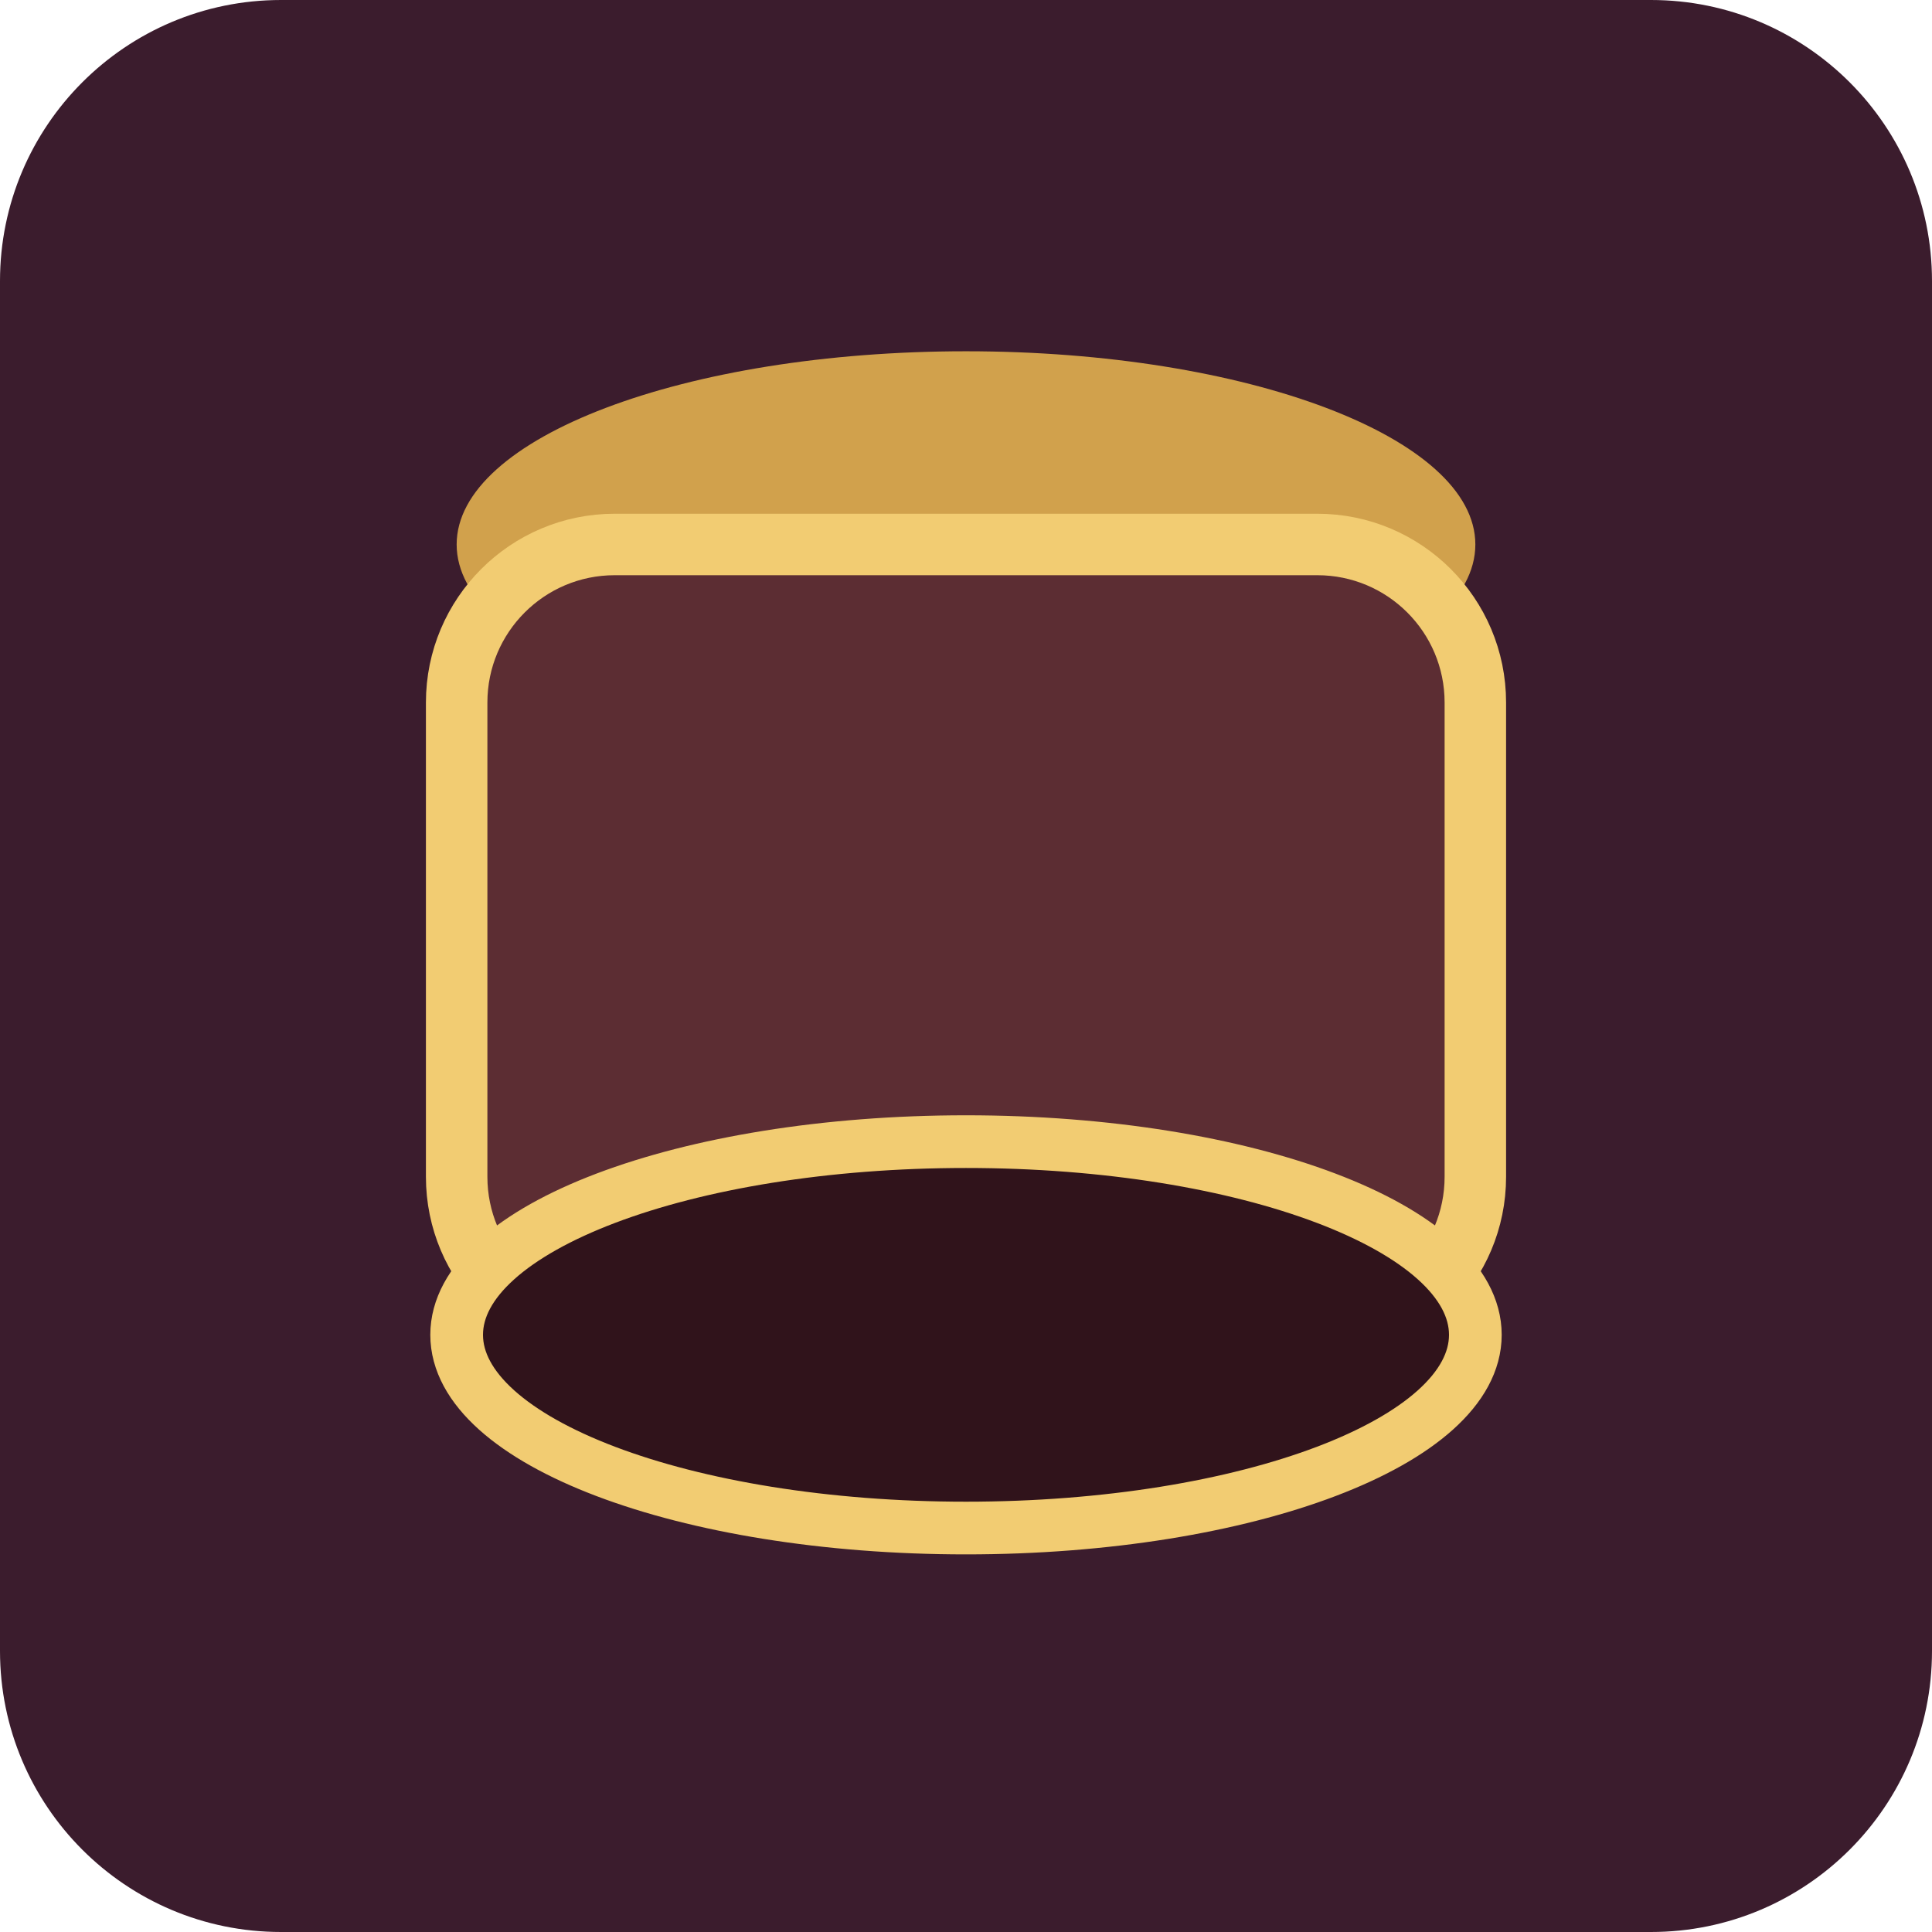
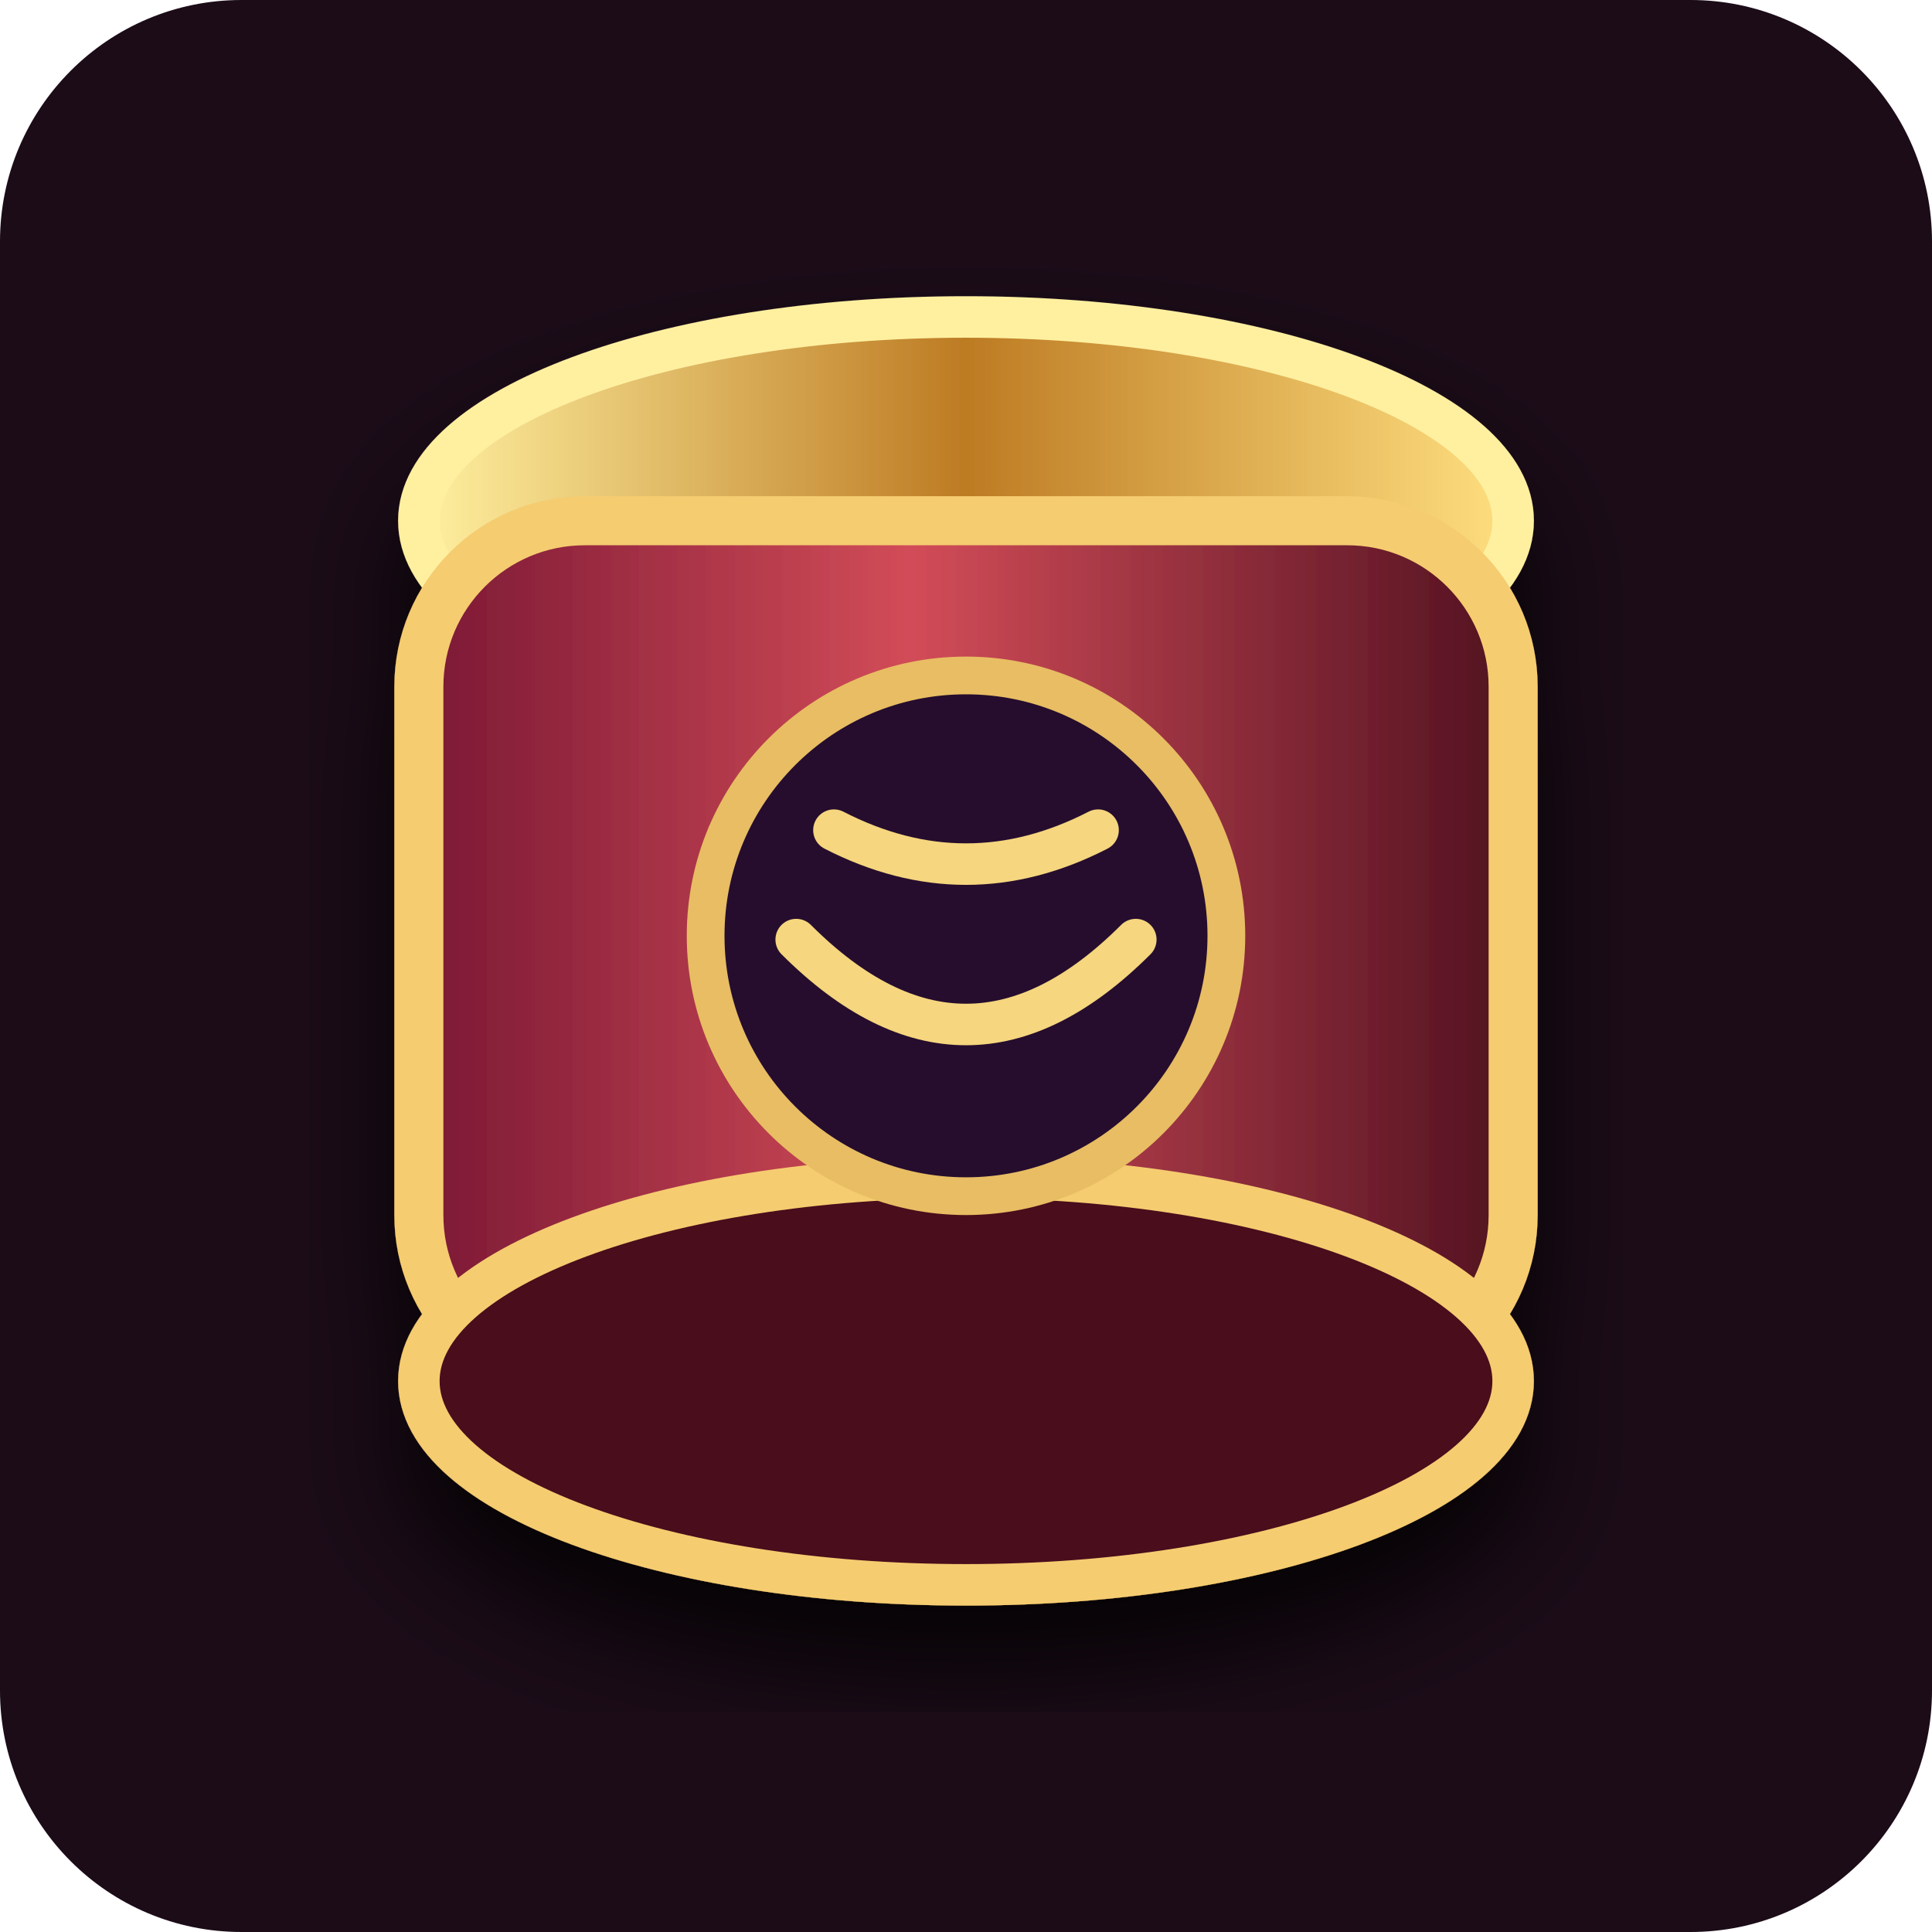
- <svg xmlns="http://www.w3.org/2000/svg" viewBox="0 0 220 220">
-   <rect width="220" height="220" rx="32" fill="#3b1c2d" />
-   <ellipse cx="110" cy="62" rx="58" ry="22" fill="#d1a14c" />
-   <rect x="52" y="62" width="116" height="90" rx="18" fill="#5c2d33" stroke="#f2cc72" stroke-width="7" />
-   <ellipse cx="110" cy="152" rx="58" ry="22" fill="#30131b" stroke="#f2cc72" stroke-width="6" />
+ <svg xmlns="http://www.w3.org/2000/svg" viewBox="0 0 512 512">
+   <defs>
+     <linearGradient id="r">
+       <stop stop-color="#7a1834" />
+       <stop offset=".45" stop-color="#d24c58" />
+       <stop offset="1" stop-color="#501120" />
+     </linearGradient>
+     <linearGradient id="g">
+       <stop stop-color="#fff1a1" />
+       <stop offset=".5" stop-color="#bd7b23" />
+       <stop offset="1" stop-color="#ffe081" />
+     </linearGradient>
+     <filter id="s">
+       <feDropShadow dx="0" dy="18" stdDeviation="14" flood-opacity=".8" />
+     </filter>
+   </defs>
+   <rect width="512" height="512" rx="64" fill="#1b0c18" />
+   <g filter="url(#s)">
+     <ellipse cx="256" cy="138" rx="145" ry="54" fill="url(#g)" stroke="#fff0a0" stroke-width="11" />
+     <rect x="111" y="138" width="290" height="228" rx="44" fill="url(#r)" stroke="#f5cc70" stroke-width="13" />
+     <ellipse cx="256" cy="366" rx="145" ry="54" fill="#4a0e1b" stroke="#f5cc70" stroke-width="11" />
+     <circle cx="256" cy="248" r="69" fill="#26102d" stroke="#e8bd64" stroke-width="10" />
+     <path d="M211 249q45 45 90 0M221 220q35 18 70 0" fill="none" stroke="#f6d67e" stroke-width="11" stroke-linecap="round" />
+   </g>
</svg>
